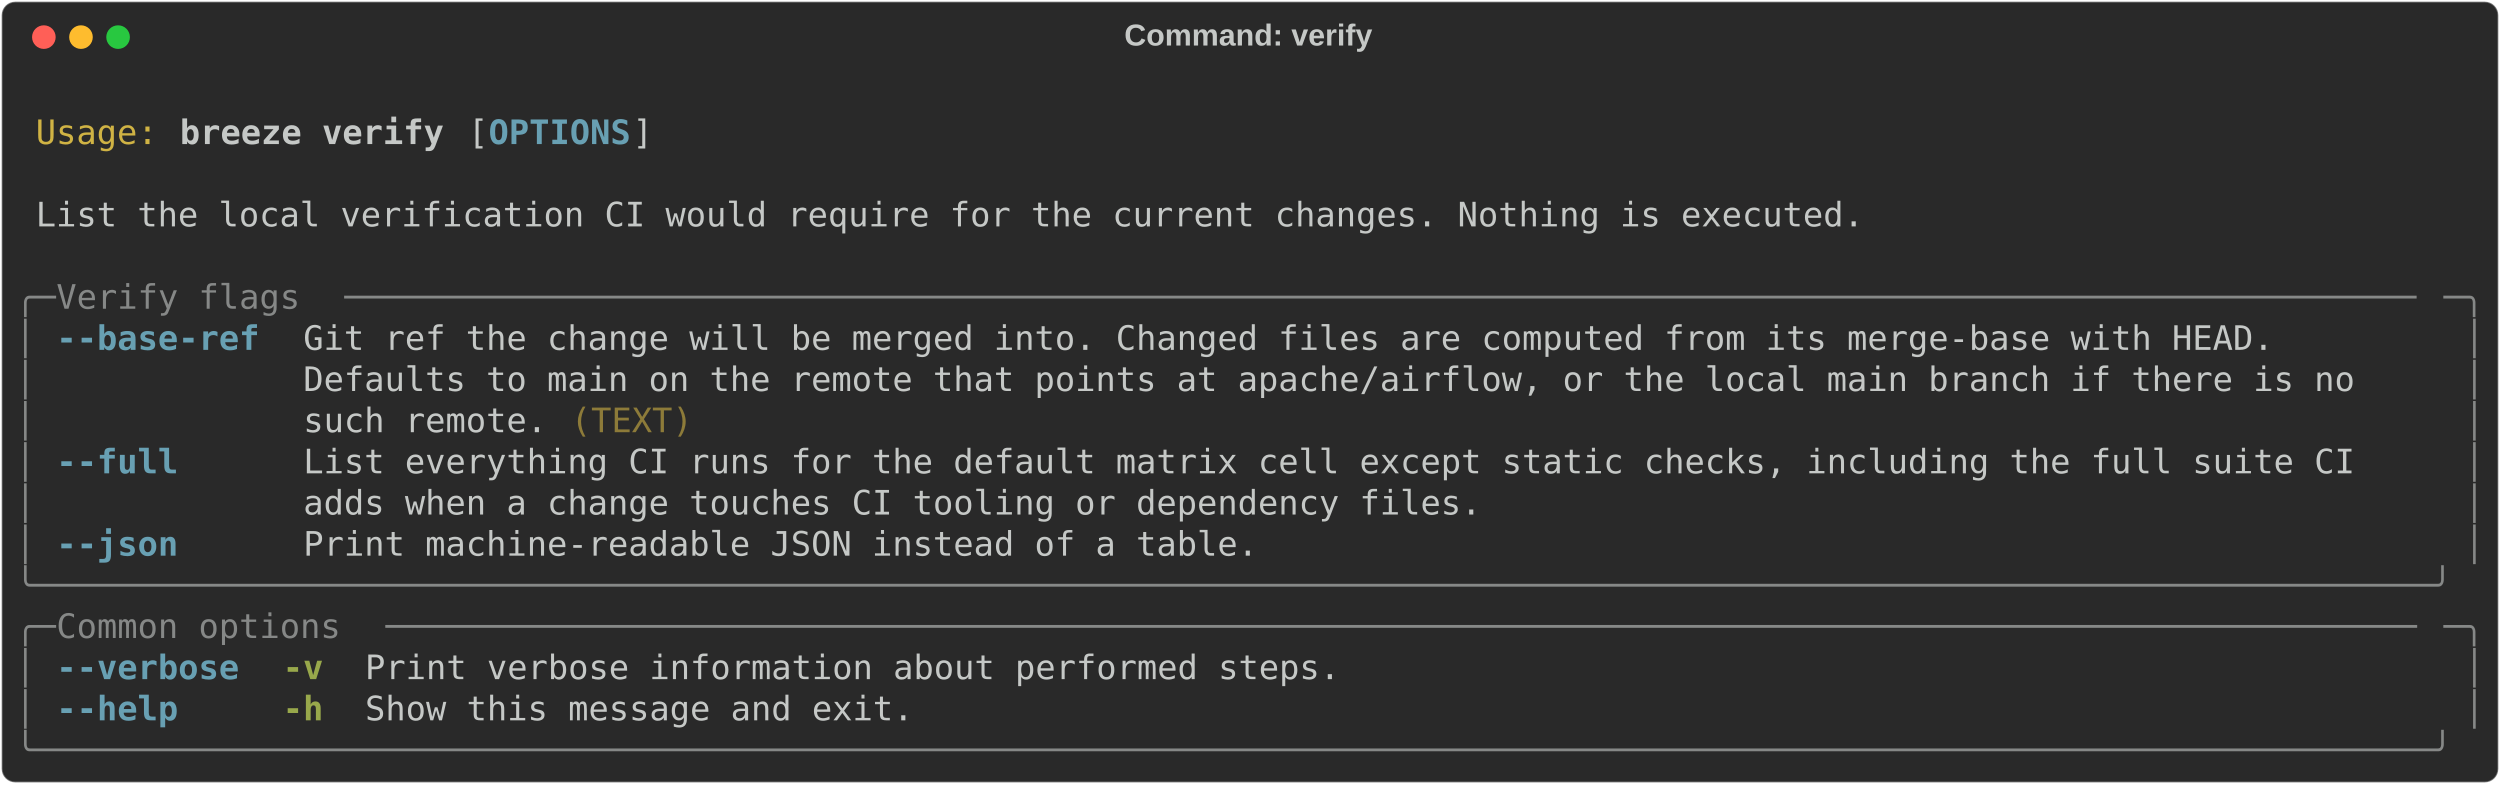
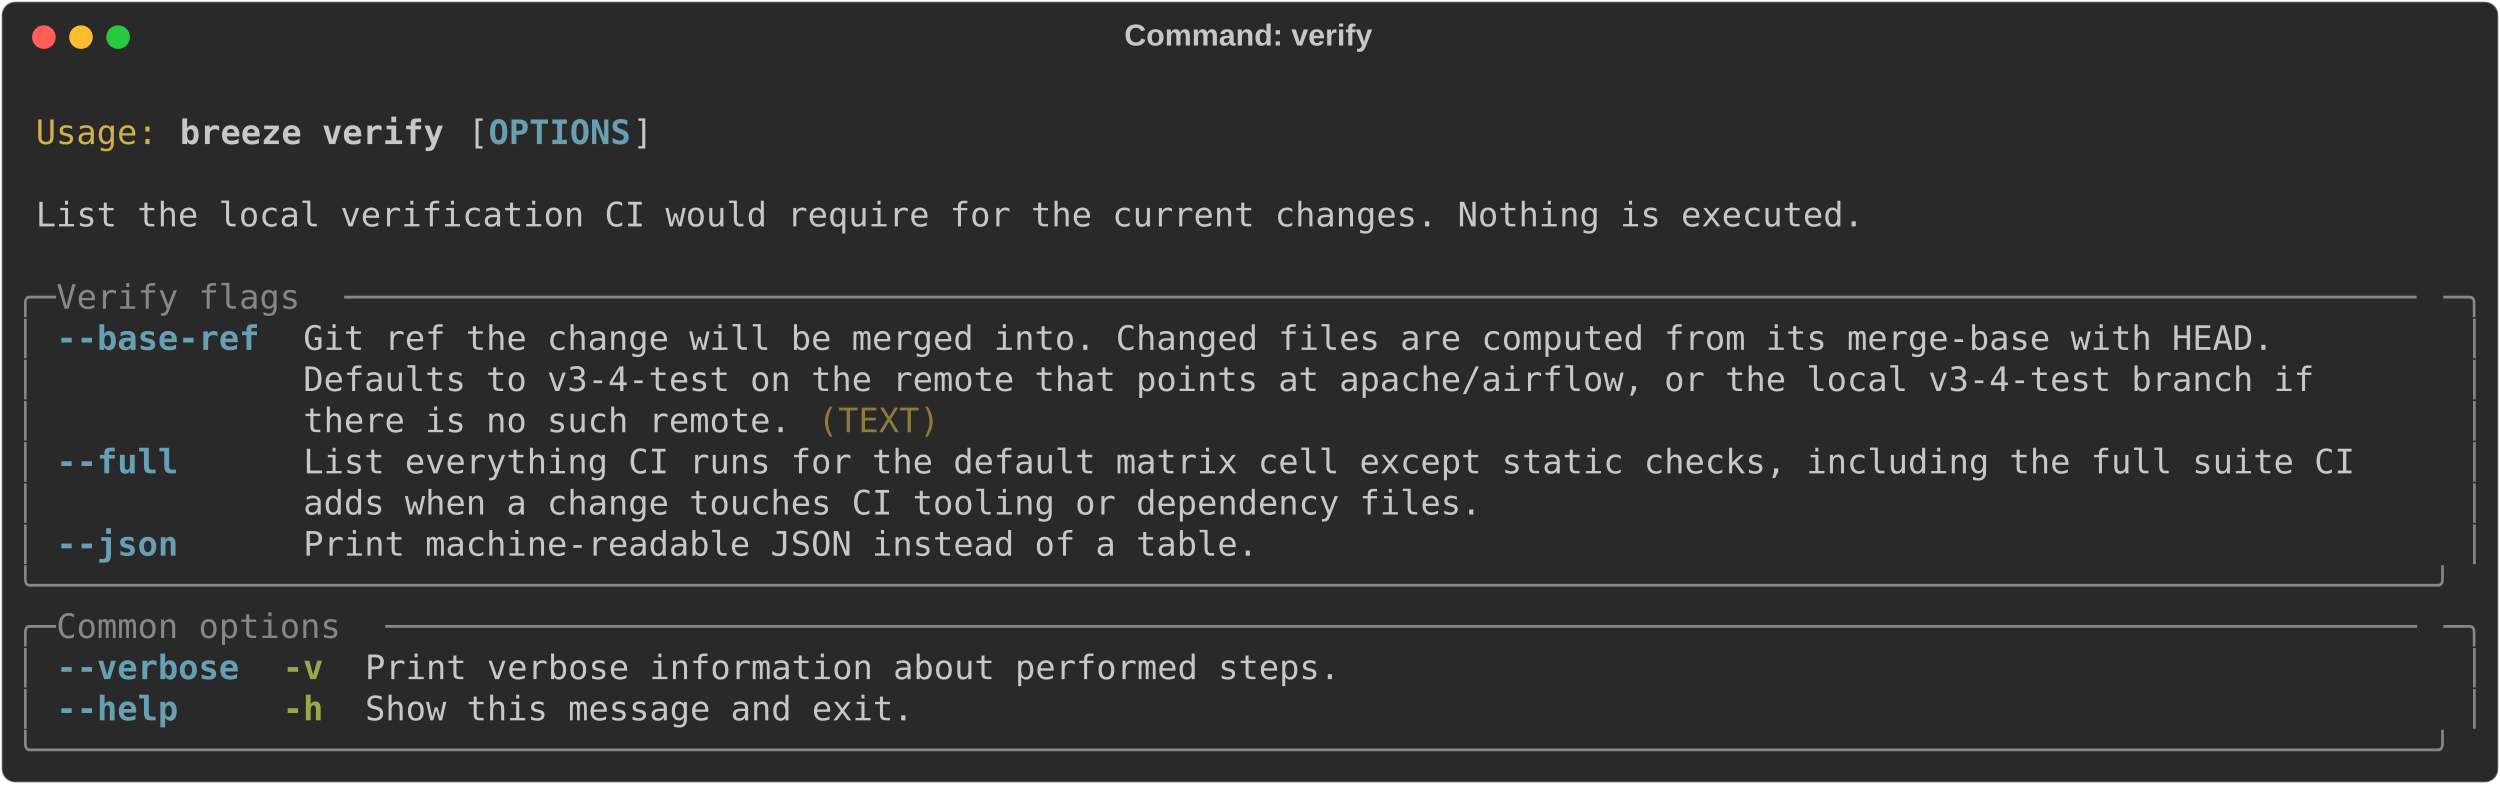
<svg xmlns="http://www.w3.org/2000/svg" class="rich-terminal" viewBox="0 0 1482 464.8">
  <style>

    @font-face {
        font-family: "Fira Code";
        src: local("FiraCode-Regular"),
                url("https://cdnjs.cloudflare.com/ajax/libs/firacode/6.2.0/woff2/FiraCode-Regular.woff2") format("woff2"),
                url("https://cdnjs.cloudflare.com/ajax/libs/firacode/6.2.0/woff/FiraCode-Regular.woff") format("woff");
        font-style: normal;
        font-weight: 400;
    }
    @font-face {
        font-family: "Fira Code";
        src: local("FiraCode-Bold"),
                url("https://cdnjs.cloudflare.com/ajax/libs/firacode/6.2.0/woff2/FiraCode-Bold.woff2") format("woff2"),
                url("https://cdnjs.cloudflare.com/ajax/libs/firacode/6.2.0/woff/FiraCode-Bold.woff") format("woff");
        font-style: bold;
        font-weight: 700;
    }

    .breeze-verify-matrix {
        font-family: Fira Code, monospace;
        font-size: 20px;
        line-height: 24.4px;
        font-variant-east-asian: full-width;
    }

    .breeze-verify-title {
        font-size: 18px;
        font-weight: bold;
        font-family: arial;
    }

    .breeze-verify-r1 { fill: #c5c8c6 }
.breeze-verify-r2 { fill: #d0b344 }
.breeze-verify-r3 { fill: #c5c8c6;font-weight: bold }
.breeze-verify-r4 { fill: #68a0b3;font-weight: bold }
.breeze-verify-r5 { fill: #868887 }
.breeze-verify-r6 { fill: #8d7b39 }
.breeze-verify-r7 { fill: #98a84b;font-weight: bold }
    </style>
  <defs>
    <clipPath id="breeze-verify-clip-terminal">
      <rect x="0" y="0" width="1463.0" height="413.8" />
    </clipPath>
    <clipPath id="breeze-verify-line-0">
      <rect x="0" y="1.5" width="1464" height="24.65" />
    </clipPath>
    <clipPath id="breeze-verify-line-1">
      <rect x="0" y="25.9" width="1464" height="24.65" />
    </clipPath>
    <clipPath id="breeze-verify-line-2">
      <rect x="0" y="50.3" width="1464" height="24.65" />
    </clipPath>
    <clipPath id="breeze-verify-line-3">
      <rect x="0" y="74.7" width="1464" height="24.65" />
    </clipPath>
    <clipPath id="breeze-verify-line-4">
      <rect x="0" y="99.1" width="1464" height="24.65" />
    </clipPath>
    <clipPath id="breeze-verify-line-5">
      <rect x="0" y="123.5" width="1464" height="24.65" />
    </clipPath>
    <clipPath id="breeze-verify-line-6">
      <rect x="0" y="147.9" width="1464" height="24.65" />
    </clipPath>
    <clipPath id="breeze-verify-line-7">
      <rect x="0" y="172.3" width="1464" height="24.65" />
    </clipPath>
    <clipPath id="breeze-verify-line-8">
      <rect x="0" y="196.7" width="1464" height="24.65" />
    </clipPath>
    <clipPath id="breeze-verify-line-9">
      <rect x="0" y="221.1" width="1464" height="24.65" />
    </clipPath>
    <clipPath id="breeze-verify-line-10">
      <rect x="0" y="245.5" width="1464" height="24.65" />
    </clipPath>
    <clipPath id="breeze-verify-line-11">
      <rect x="0" y="269.9" width="1464" height="24.65" />
    </clipPath>
    <clipPath id="breeze-verify-line-12">
      <rect x="0" y="294.3" width="1464" height="24.65" />
    </clipPath>
    <clipPath id="breeze-verify-line-13">
      <rect x="0" y="318.7" width="1464" height="24.65" />
    </clipPath>
    <clipPath id="breeze-verify-line-14">
      <rect x="0" y="343.1" width="1464" height="24.65" />
    </clipPath>
    <clipPath id="breeze-verify-line-15">
      <rect x="0" y="367.5" width="1464" height="24.65" />
    </clipPath>
  </defs>
  <rect fill="#292929" stroke="rgba(255,255,255,0.35)" stroke-width="1" x="1" y="1" width="1480" height="462.8" rx="8" />
  <text class="breeze-verify-title" fill="#c5c8c6" text-anchor="middle" x="740" y="27">Command: verify</text>
  <g transform="translate(26,22)">
    <circle cx="0" cy="0" r="7" fill="#ff5f57" />
    <circle cx="22" cy="0" r="7" fill="#febc2e" />
    <circle cx="44" cy="0" r="7" fill="#28c840" />
  </g>
  <g transform="translate(9, 41)" clip-path="url(#breeze-verify-clip-terminal)">
    <g class="breeze-verify-matrix">
      <text class="breeze-verify-r1" x="1464" y="20" textLength="12.2" clip-path="url(#breeze-verify-line-0)">
</text>
      <text class="breeze-verify-r2" x="12.2" y="44.4" textLength="73.2" clip-path="url(#breeze-verify-line-1)">Usage:</text>
      <text class="breeze-verify-r3" x="97.6" y="44.4" textLength="158.6" clip-path="url(#breeze-verify-line-1)">breeze verify</text>
      <text class="breeze-verify-r1" x="268.4" y="44.4" textLength="12.2" clip-path="url(#breeze-verify-line-1)">[</text>
      <text class="breeze-verify-r4" x="280.6" y="44.4" textLength="85.4" clip-path="url(#breeze-verify-line-1)">OPTIONS</text>
      <text class="breeze-verify-r1" x="366" y="44.4" textLength="12.2" clip-path="url(#breeze-verify-line-1)">]</text>
      <text class="breeze-verify-r1" x="1464" y="44.4" textLength="12.2" clip-path="url(#breeze-verify-line-1)">
</text>
      <text class="breeze-verify-r1" x="1464" y="68.8" textLength="12.2" clip-path="url(#breeze-verify-line-2)">
</text>
      <text class="breeze-verify-r1" x="12.2" y="93.2" textLength="1098" clip-path="url(#breeze-verify-line-3)">List the local verification CI would require for the current changes. Nothing is executed.</text>
      <text class="breeze-verify-r1" x="1464" y="93.2" textLength="12.2" clip-path="url(#breeze-verify-line-3)">
</text>
      <text class="breeze-verify-r1" x="1464" y="117.6" textLength="12.2" clip-path="url(#breeze-verify-line-4)">
</text>
      <text class="breeze-verify-r5" x="0" y="142" textLength="24.4" clip-path="url(#breeze-verify-line-5)">╭─</text>
      <text class="breeze-verify-r5" x="24.4" y="142" textLength="170.8" clip-path="url(#breeze-verify-line-5)"> Verify flags </text>
      <text class="breeze-verify-r5" x="195.2" y="142" textLength="1244.4" clip-path="url(#breeze-verify-line-5)">──────────────────────────────────────────────────────────────────────────────────────────────────────</text>
      <text class="breeze-verify-r5" x="1439.6" y="142" textLength="24.4" clip-path="url(#breeze-verify-line-5)">─╮</text>
      <text class="breeze-verify-r1" x="1464" y="142" textLength="12.2" clip-path="url(#breeze-verify-line-5)">
</text>
      <text class="breeze-verify-r5" x="0" y="166.4" textLength="12.2" clip-path="url(#breeze-verify-line-6)">│</text>
      <text class="breeze-verify-r4" x="24.4" y="166.4" textLength="122" clip-path="url(#breeze-verify-line-6)">--base-ref</text>
      <text class="breeze-verify-r1" x="170.8" y="166.4" textLength="1268.8" clip-path="url(#breeze-verify-line-6)">Git ref the change will be merged into. Changed files are computed from its merge-base with HEAD.       </text>
      <text class="breeze-verify-r5" x="1451.8" y="166.4" textLength="12.2" clip-path="url(#breeze-verify-line-6)">│</text>
      <text class="breeze-verify-r1" x="1464" y="166.4" textLength="12.2" clip-path="url(#breeze-verify-line-6)">
</text>
      <text class="breeze-verify-r5" x="0" y="190.8" textLength="12.2" clip-path="url(#breeze-verify-line-7)">│</text>
-       <text class="breeze-verify-r1" x="170.8" y="190.8" textLength="1268.8" clip-path="url(#breeze-verify-line-7)">Defaults to main on the remote that points at apache/airflow, or the local main branch if there is no   </text>
+       <text class="breeze-verify-r1" x="170.8" y="190.8" textLength="1268.8" clip-path="url(#breeze-verify-line-7)">Defaults to v3-4-test on the remote that points at apache/airflow, or the local v3-4-test branch if     </text>
      <text class="breeze-verify-r5" x="1451.8" y="190.8" textLength="12.2" clip-path="url(#breeze-verify-line-7)">│</text>
      <text class="breeze-verify-r1" x="1464" y="190.8" textLength="12.2" clip-path="url(#breeze-verify-line-7)">
</text>
      <text class="breeze-verify-r5" x="0" y="215.2" textLength="12.2" clip-path="url(#breeze-verify-line-8)">│</text>
-       <text class="breeze-verify-r1" x="170.8" y="215.2" textLength="158.6" clip-path="url(#breeze-verify-line-8)">such remote. </text>
-       <text class="breeze-verify-r6" x="329.4" y="215.2" textLength="73.2" clip-path="url(#breeze-verify-line-8)">(TEXT)</text>
+       <text class="breeze-verify-r1" x="170.8" y="215.2" textLength="305" clip-path="url(#breeze-verify-line-8)">there is no such remote. </text>
+       <text class="breeze-verify-r6" x="475.8" y="215.2" textLength="73.2" clip-path="url(#breeze-verify-line-8)">(TEXT)</text>
      <text class="breeze-verify-r5" x="1451.8" y="215.2" textLength="12.2" clip-path="url(#breeze-verify-line-8)">│</text>
      <text class="breeze-verify-r1" x="1464" y="215.2" textLength="12.2" clip-path="url(#breeze-verify-line-8)">
</text>
      <text class="breeze-verify-r5" x="0" y="239.6" textLength="12.2" clip-path="url(#breeze-verify-line-9)">│</text>
      <text class="breeze-verify-r4" x="24.4" y="239.6" textLength="122" clip-path="url(#breeze-verify-line-9)">--full    </text>
      <text class="breeze-verify-r1" x="170.8" y="239.6" textLength="1268.8" clip-path="url(#breeze-verify-line-9)">List everything CI runs for the default matrix cell except static checks, including the full suite CI   </text>
      <text class="breeze-verify-r5" x="1451.8" y="239.6" textLength="12.2" clip-path="url(#breeze-verify-line-9)">│</text>
      <text class="breeze-verify-r1" x="1464" y="239.6" textLength="12.2" clip-path="url(#breeze-verify-line-9)">
</text>
      <text class="breeze-verify-r5" x="0" y="264" textLength="12.2" clip-path="url(#breeze-verify-line-10)">│</text>
      <text class="breeze-verify-r1" x="170.8" y="264" textLength="1268.8" clip-path="url(#breeze-verify-line-10)">adds when a change touches CI tooling or dependency files.                                              </text>
      <text class="breeze-verify-r5" x="1451.8" y="264" textLength="12.2" clip-path="url(#breeze-verify-line-10)">│</text>
      <text class="breeze-verify-r1" x="1464" y="264" textLength="12.2" clip-path="url(#breeze-verify-line-10)">
</text>
      <text class="breeze-verify-r5" x="0" y="288.4" textLength="12.2" clip-path="url(#breeze-verify-line-11)">│</text>
      <text class="breeze-verify-r4" x="24.4" y="288.4" textLength="122" clip-path="url(#breeze-verify-line-11)">--json    </text>
      <text class="breeze-verify-r1" x="170.8" y="288.4" textLength="573.4" clip-path="url(#breeze-verify-line-11)">Print machine-readable JSON instead of a table.</text>
      <text class="breeze-verify-r5" x="1451.8" y="288.4" textLength="12.2" clip-path="url(#breeze-verify-line-11)">│</text>
      <text class="breeze-verify-r1" x="1464" y="288.4" textLength="12.2" clip-path="url(#breeze-verify-line-11)">
</text>
      <text class="breeze-verify-r5" x="0" y="312.8" textLength="1464" clip-path="url(#breeze-verify-line-12)">╰──────────────────────────────────────────────────────────────────────────────────────────────────────────────────────╯</text>
      <text class="breeze-verify-r1" x="1464" y="312.8" textLength="12.2" clip-path="url(#breeze-verify-line-12)">
</text>
      <text class="breeze-verify-r5" x="0" y="337.2" textLength="24.4" clip-path="url(#breeze-verify-line-13)">╭─</text>
      <text class="breeze-verify-r5" x="24.4" y="337.2" textLength="195.2" clip-path="url(#breeze-verify-line-13)"> Common options </text>
      <text class="breeze-verify-r5" x="219.6" y="337.2" textLength="1220" clip-path="url(#breeze-verify-line-13)">────────────────────────────────────────────────────────────────────────────────────────────────────</text>
      <text class="breeze-verify-r5" x="1439.6" y="337.2" textLength="24.4" clip-path="url(#breeze-verify-line-13)">─╮</text>
      <text class="breeze-verify-r1" x="1464" y="337.2" textLength="12.2" clip-path="url(#breeze-verify-line-13)">
</text>
      <text class="breeze-verify-r5" x="0" y="361.6" textLength="12.2" clip-path="url(#breeze-verify-line-14)">│</text>
      <text class="breeze-verify-r4" x="24.4" y="361.6" textLength="109.8" clip-path="url(#breeze-verify-line-14)">--verbose</text>
      <text class="breeze-verify-r7" x="158.6" y="361.6" textLength="24.4" clip-path="url(#breeze-verify-line-14)">-v</text>
      <text class="breeze-verify-r1" x="207.4" y="361.6" textLength="585.6" clip-path="url(#breeze-verify-line-14)">Print verbose information about performed steps.</text>
      <text class="breeze-verify-r5" x="1451.8" y="361.6" textLength="12.2" clip-path="url(#breeze-verify-line-14)">│</text>
      <text class="breeze-verify-r1" x="1464" y="361.6" textLength="12.2" clip-path="url(#breeze-verify-line-14)">
</text>
      <text class="breeze-verify-r5" x="0" y="386" textLength="12.2" clip-path="url(#breeze-verify-line-15)">│</text>
      <text class="breeze-verify-r4" x="24.4" y="386" textLength="109.8" clip-path="url(#breeze-verify-line-15)">--help   </text>
      <text class="breeze-verify-r7" x="158.6" y="386" textLength="24.4" clip-path="url(#breeze-verify-line-15)">-h</text>
      <text class="breeze-verify-r1" x="207.4" y="386" textLength="329.4" clip-path="url(#breeze-verify-line-15)">Show this message and exit.</text>
      <text class="breeze-verify-r5" x="1451.8" y="386" textLength="12.2" clip-path="url(#breeze-verify-line-15)">│</text>
      <text class="breeze-verify-r1" x="1464" y="386" textLength="12.2" clip-path="url(#breeze-verify-line-15)">
</text>
      <text class="breeze-verify-r5" x="0" y="410.4" textLength="1464" clip-path="url(#breeze-verify-line-16)">╰──────────────────────────────────────────────────────────────────────────────────────────────────────────────────────╯</text>
      <text class="breeze-verify-r1" x="1464" y="410.4" textLength="12.2" clip-path="url(#breeze-verify-line-16)">
</text>
    </g>
  </g>
</svg>
